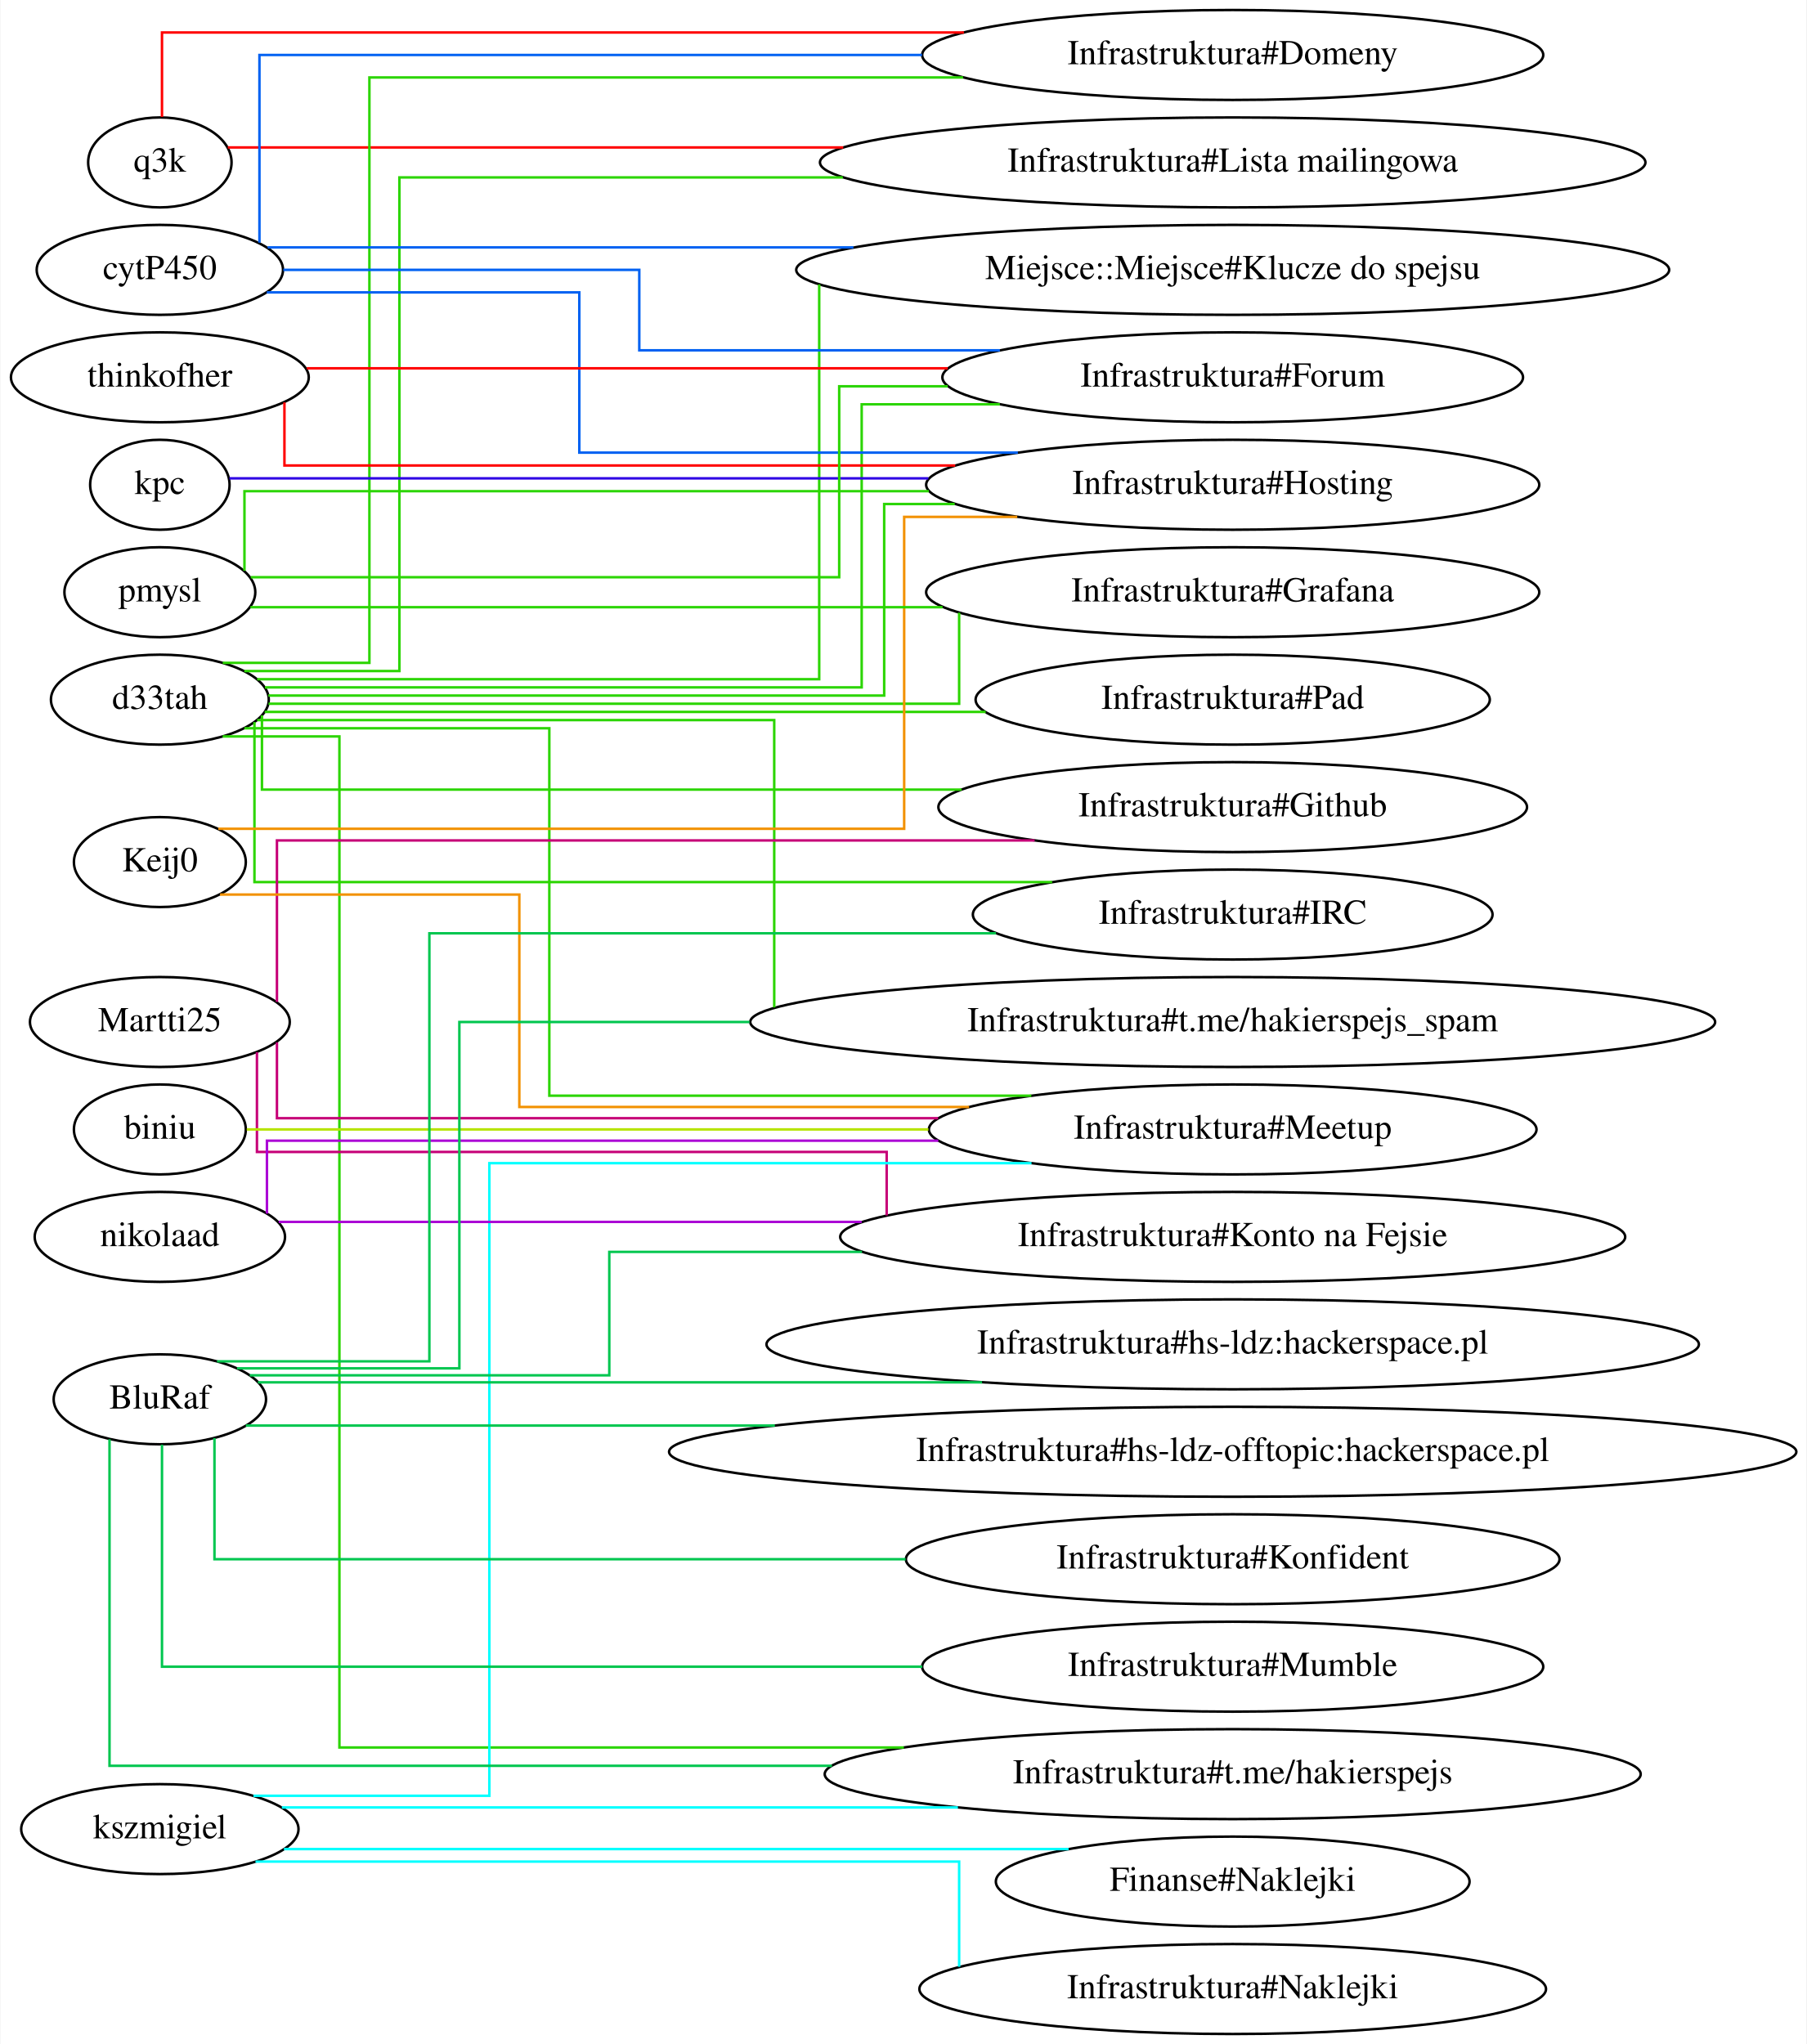
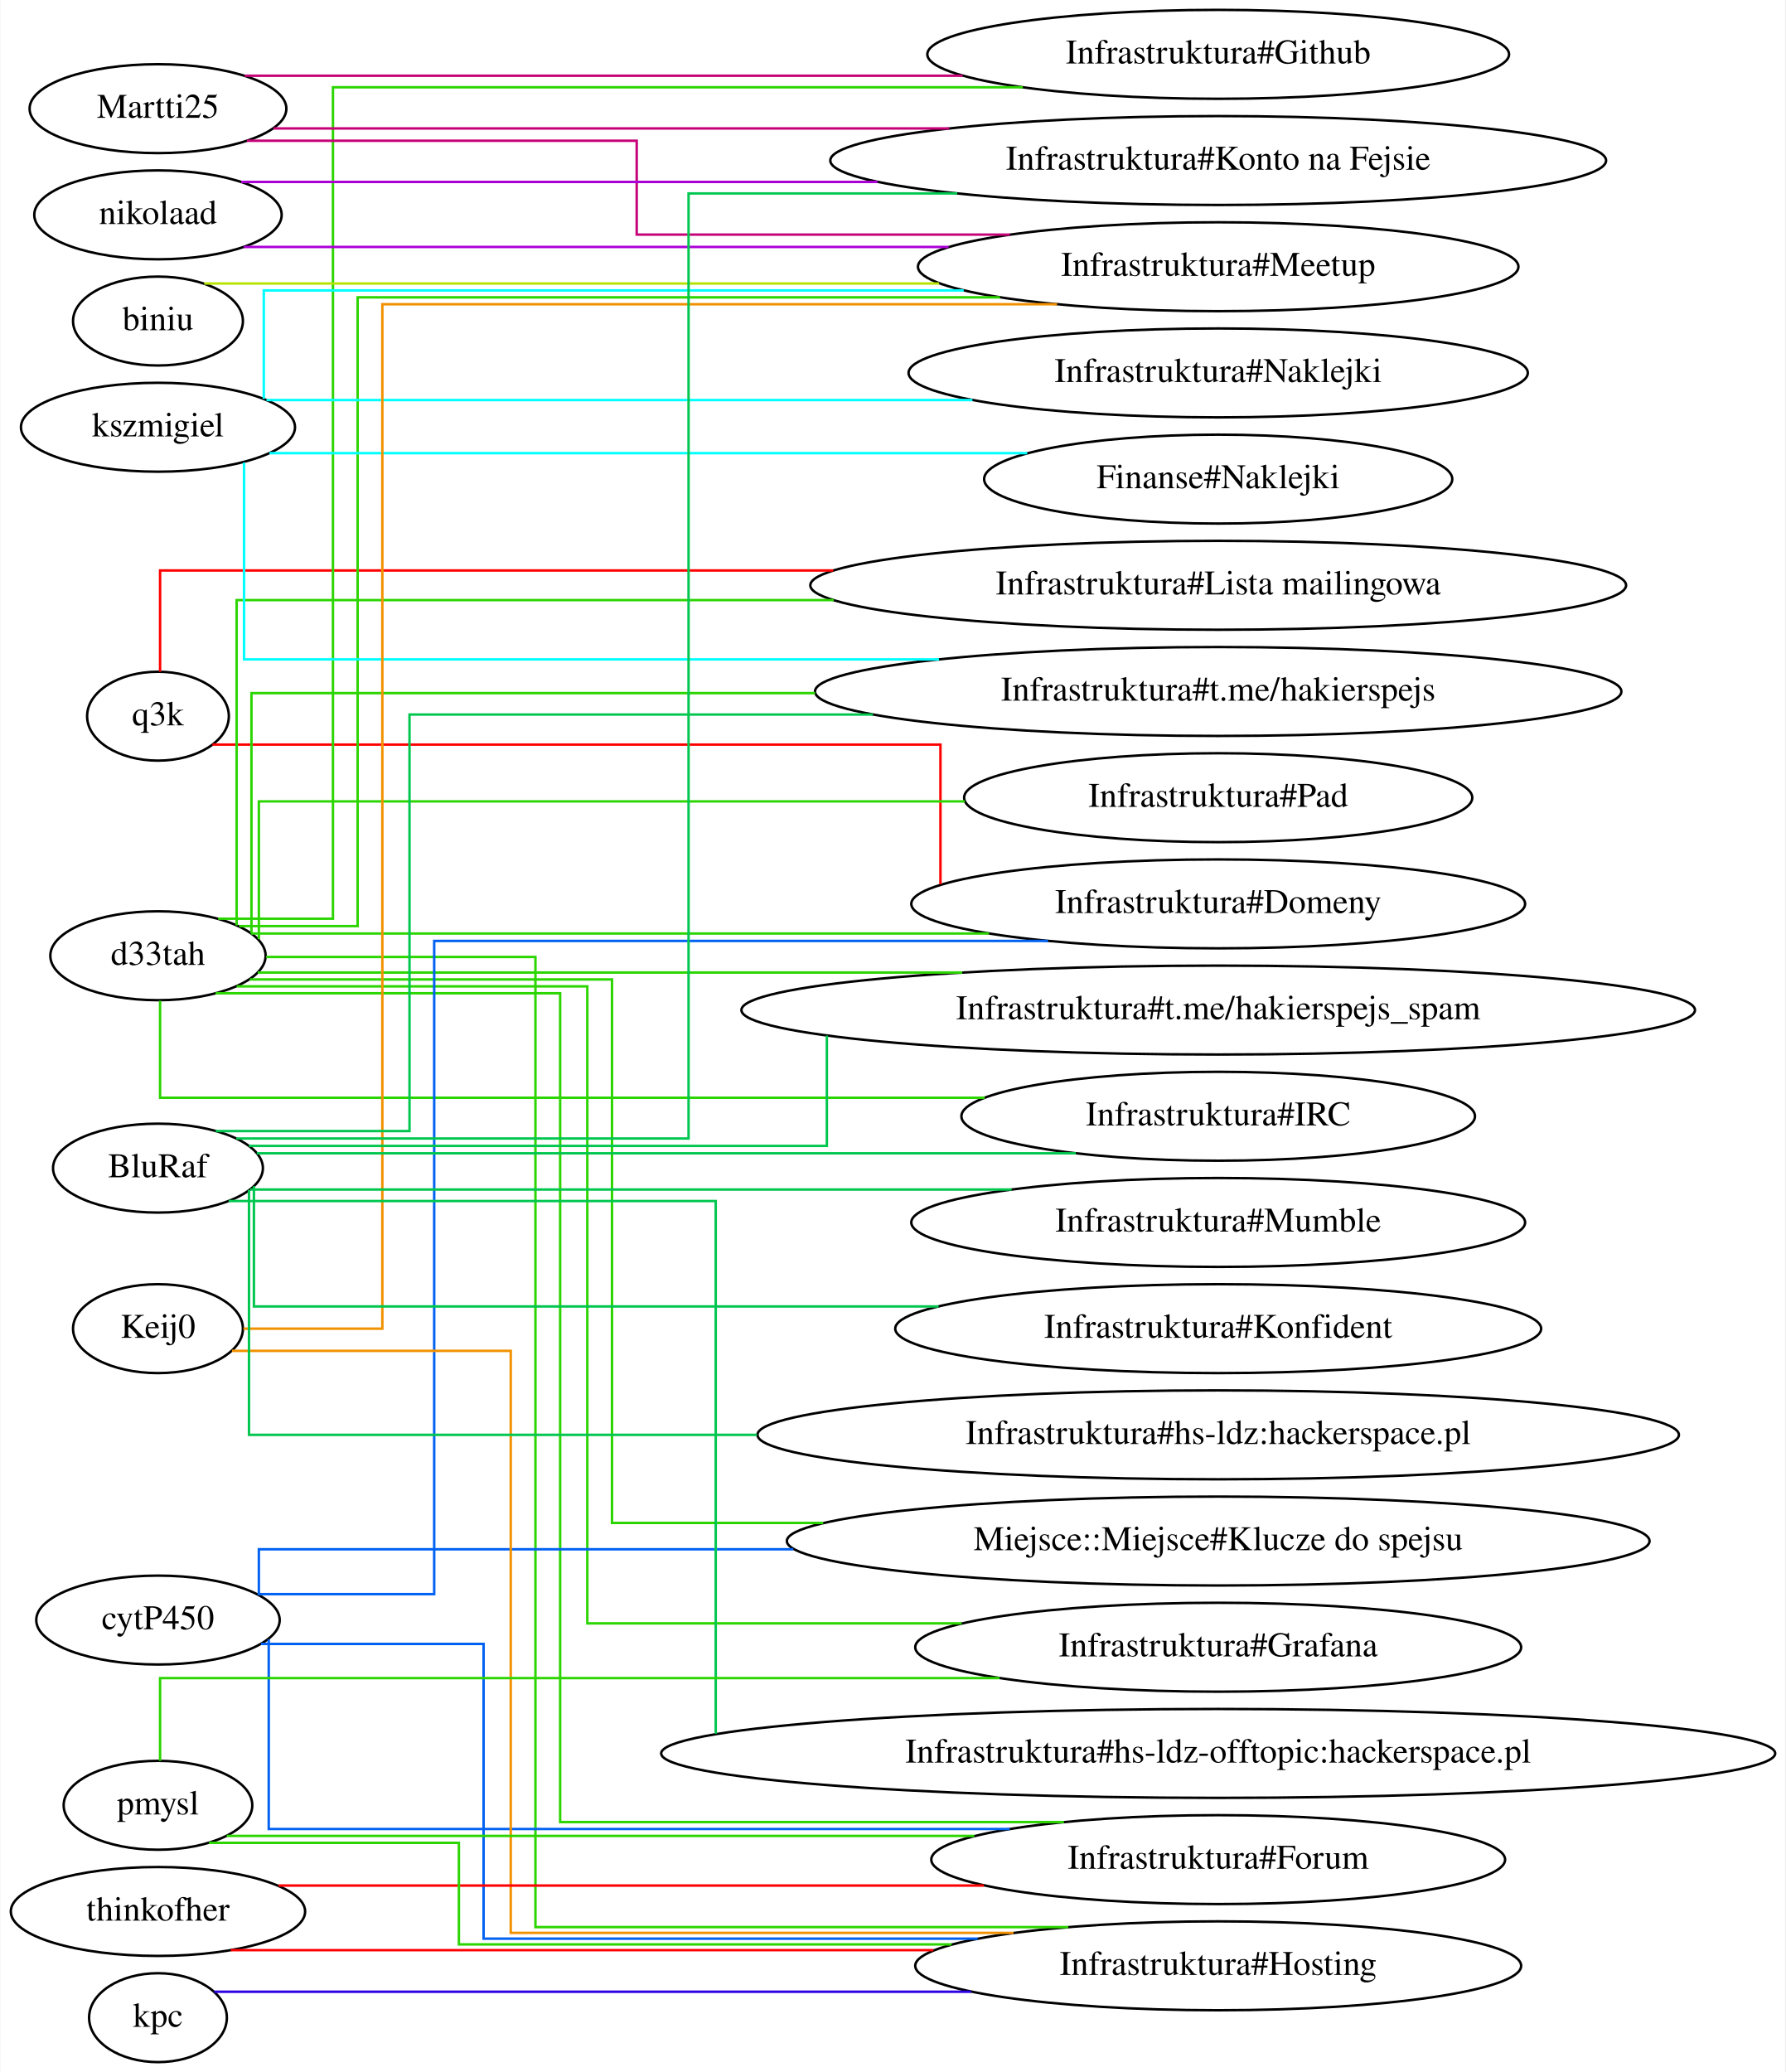
- <svg xmlns="http://www.w3.org/2000/svg" width="723pt" height="818pt" viewBox="0.00 0.00 722.65 818.00">
-   <g id="graph0" class="graph" transform="scale(1 1) rotate(0) translate(4 814)">
-     <polygon fill="#ffffff" stroke="transparent" points="-4,4 -4,-814 718.649,-814 718.649,4 -4,4" />
+ <svg xmlns="http://www.w3.org/2000/svg" width="723pt" height="839pt" viewBox="0.00 0.00 722.65 839.00">
+   <g id="graph0" class="graph" transform="scale(1 1) rotate(0) translate(4 835)">
+     <polygon fill="#ffffff" stroke="transparent" points="-4,4 -4,-835 718.649,-835 718.649,4 -4,4" />
    <g id="node1" class="node">
-       <ellipse fill="none" stroke="#000000" cx="59.795" cy="-749" rx="28.695" ry="18" />
-       <text text-anchor="middle" x="59.795" y="-745.3" font-family="Times,serif" font-size="14.00" fill="#000000">q3k</text>
+       <ellipse fill="none" stroke="#000000" cx="59.795" cy="-545" rx="28.695" ry="18" />
+       <text text-anchor="middle" x="59.795" y="-541.3" font-family="Times,serif" font-size="14.00" fill="#000000">q3k</text>
    </g>
    <g id="node2" class="node">
-       <ellipse fill="none" stroke="#000000" cx="489.119" cy="-749" rx="165.171" ry="18" />
-       <text text-anchor="middle" x="489.119" y="-745.3" font-family="Times,serif" font-size="14.00" fill="#000000">Infrastruktura#Lista mailingowa</text>
+       <ellipse fill="none" stroke="#000000" cx="489.119" cy="-469" rx="124.278" ry="18" />
+       <text text-anchor="middle" x="489.119" y="-465.3" font-family="Times,serif" font-size="14.00" fill="#000000">Infrastruktura#Domeny</text>
    </g>
    <g id="edge1" class="edge">
-       <path fill="none" stroke="#ff0000" d="M86.977,-755C135.915,-755 242.234,-755 333.265,-755" />
+       <path fill="none" stroke="#ff0000" d="M81.824,-533.5C153.679,-533.5 376.649,-533.5 376.649,-533.5 376.649,-533.5 376.649,-494.132 376.649,-476.909" />
    </g>
    <g id="node3" class="node">
-       <ellipse fill="none" stroke="#000000" cx="489.119" cy="-792" rx="124.278" ry="18" />
-       <text text-anchor="middle" x="489.119" y="-788.3" font-family="Times,serif" font-size="14.00" fill="#000000">Infrastruktura#Domeny</text>
+       <ellipse fill="none" stroke="#000000" cx="489.119" cy="-598" rx="165.171" ry="18" />
+       <text text-anchor="middle" x="489.119" y="-594.3" font-family="Times,serif" font-size="14.00" fill="#000000">Infrastruktura#Lista mailingowa</text>
    </g>
    <g id="edge2" class="edge">
-       <path fill="none" stroke="#ff0000" d="M60.649,-767.187C60.649,-782.182 60.649,-801 60.649,-801 60.649,-801 254.63,-801 381.551,-801" />
+       <path fill="none" stroke="#ff0000" d="M60.649,-563.023C60.649,-580.373 60.649,-604 60.649,-604 60.649,-604 210.71,-604 333.22,-604" />
    </g>
    <g id="node4" class="node">
-       <ellipse fill="none" stroke="#000000" cx="59.795" cy="-534" rx="43.592" ry="18" />
-       <text text-anchor="middle" x="59.795" y="-530.3" font-family="Times,serif" font-size="14.00" fill="#000000">d33tah</text>
+       <ellipse fill="none" stroke="#000000" cx="59.795" cy="-448" rx="43.592" ry="18" />
+       <text text-anchor="middle" x="59.795" y="-444.3" font-family="Times,serif" font-size="14.00" fill="#000000">d33tah</text>
+     </g>
+     <g id="edge12" class="edge">
+       <path fill="none" stroke="#2bd500" d="M97.518,-457C163.814,-457 303.021,-457 396.313,-457" />
+     </g>
+     <g id="edge6" class="edge">
+       <path fill="none" stroke="#2bd500" d="M91.649,-460.277C91.649,-495.101 91.649,-592 91.649,-592 91.649,-592 222.038,-592 333.454,-592" />
+     </g>
+     <g id="node5" class="node">
+       <ellipse fill="none" stroke="#000000" cx="489.119" cy="-727" rx="121.578" ry="18" />
+       <text text-anchor="middle" x="489.119" y="-723.3" font-family="Times,serif" font-size="14.00" fill="#000000">Infrastruktura#Meetup</text>
+     </g>
+     <g id="edge3" class="edge">
+       <path fill="none" stroke="#2bd500" d="M92.681,-460C115.066,-460 140.649,-460 140.649,-460 140.649,-460 140.649,-714.6 140.649,-714.6 140.649,-714.6 297.497,-714.6 400.735,-714.6" />
+     </g>
+     <g id="node6" class="node">
+       <ellipse fill="none" stroke="#000000" cx="489.119" cy="-555" rx="163.271" ry="18" />
+       <text text-anchor="middle" x="489.119" y="-551.3" font-family="Times,serif" font-size="14.00" fill="#000000">Infrastruktura#t.me/hakierspejs</text>
+     </g>
+     <g id="edge4" class="edge">
+       <path fill="none" stroke="#2bd500" d="M97.649,-457.066C97.649,-482.78 97.649,-554.333 97.649,-554.333 97.649,-554.333 218.521,-554.333 325.936,-554.333" />
+     </g>
+     <g id="node7" class="node">
+       <ellipse fill="none" stroke="#000000" cx="489.119" cy="-813" rx="117.779" ry="18" />
+       <text text-anchor="middle" x="489.119" y="-809.3" font-family="Times,serif" font-size="14.00" fill="#000000">Infrastruktura#Github</text>
+     </g>
+     <g id="edge5" class="edge">
+       <path fill="none" stroke="#2bd500" d="M84.179,-463C104.675,-463 130.649,-463 130.649,-463 130.649,-463 130.649,-799.667 130.649,-799.667 130.649,-799.667 304.442,-799.667 410.008,-799.667" />
+     </g>
+     <g id="node8" class="node">
+       <ellipse fill="none" stroke="#000000" cx="489.119" cy="-82" rx="116.18" ry="18" />
+       <text text-anchor="middle" x="489.119" y="-78.3" font-family="Times,serif" font-size="14.00" fill="#000000">Infrastruktura#Forum</text>
    </g>
    <g id="edge7" class="edge">
-       <path fill="none" stroke="#2bd500" d="M93.59,-545.455C121.187,-545.455 155.649,-545.455 155.649,-545.455 155.649,-545.455 155.649,-743 155.649,-743 155.649,-743 246.335,-743 333.124,-743" />
+       <path fill="none" stroke="#2bd500" d="M83.128,-432.8C128.159,-432.8 222.649,-432.8 222.649,-432.8 222.649,-432.8 222.649,-97.2 222.649,-97.2 222.649,-97.2 347.884,-97.2 426.644,-97.2" />
+     </g>
+     <g id="node9" class="node">
+       <ellipse fill="none" stroke="#000000" cx="489.119" cy="-168" rx="122.678" ry="18" />
+       <text text-anchor="middle" x="489.119" y="-164.3" font-family="Times,serif" font-size="14.00" fill="#000000">Infrastruktura#Grafana</text>
    </g>
    <g id="edge8" class="edge">
-       <path fill="none" stroke="#2bd500" d="M84.954,-548.727C109.654,-548.727 143.649,-548.727 143.649,-548.727 143.649,-548.727 143.649,-783 143.649,-783 143.649,-783 279.867,-783 381.232,-783" />
-     </g>
-     <g id="node5" class="node">
-       <ellipse fill="none" stroke="#000000" cx="489.119" cy="-491" rx="117.779" ry="18" />
-       <text text-anchor="middle" x="489.119" y="-487.3" font-family="Times,serif" font-size="14.00" fill="#000000">Infrastruktura#Github</text>
-     </g>
-     <g id="edge3" class="edge">
-       <path fill="none" stroke="#2bd500" d="M100.649,-527.729C100.649,-517.415 100.649,-498 100.649,-498 100.649,-498 265.716,-498 380.651,-498" />
-     </g>
-     <g id="node6" class="node">
-       <ellipse fill="none" stroke="#000000" cx="489.119" cy="-706" rx="174.669" ry="18" />
-       <text text-anchor="middle" x="489.119" y="-702.3" font-family="Times,serif" font-size="14.00" fill="#000000">Miejsce::Miejsce#Klucze do spejsu</text>
-     </g>
-     <g id="edge4" class="edge">
-       <path fill="none" stroke="#2bd500" d="M98.727,-542.182C172.123,-542.182 323.649,-542.182 323.649,-542.182 323.649,-542.182 323.649,-670.987 323.649,-700.17" />
-     </g>
-     <g id="node7" class="node">
-       <ellipse fill="none" stroke="#000000" cx="489.119" cy="-362" rx="121.578" ry="18" />
-       <text text-anchor="middle" x="489.119" y="-358.3" font-family="Times,serif" font-size="14.00" fill="#000000">Infrastruktura#Meetup</text>
-     </g>
-     <g id="edge5" class="edge">
-       <path fill="none" stroke="#2bd500" d="M93.613,-522.545C139.451,-522.545 215.649,-522.545 215.649,-522.545 215.649,-522.545 215.649,-375.5 215.649,-375.5 215.649,-375.5 327.882,-375.5 408.548,-375.5" />
-     </g>
-     <g id="node8" class="node">
-       <ellipse fill="none" stroke="#000000" cx="489.119" cy="-405" rx="193.066" ry="18" />
-       <text text-anchor="middle" x="489.119" y="-401.3" font-family="Times,serif" font-size="14.00" fill="#000000">Infrastruktura#t.me/hakierspejs_spam</text>
-     </g>
-     <g id="edge6" class="edge">
-       <path fill="none" stroke="#2bd500" d="M98.751,-525.818C168.076,-525.818 305.649,-525.818 305.649,-525.818 305.649,-525.818 305.649,-434.961 305.649,-410.827" />
-     </g>
-     <g id="node9" class="node">
-       <ellipse fill="none" stroke="#000000" cx="489.119" cy="-534" rx="102.882" ry="18" />
-       <text text-anchor="middle" x="489.119" y="-530.3" font-family="Times,serif" font-size="14.00" fill="#000000">Infrastruktura#Pad</text>
+       <path fill="none" stroke="#2bd500" d="M91.682,-435.6C141.873,-435.6 233.649,-435.6 233.649,-435.6 233.649,-435.6 233.649,-177.667 233.649,-177.667 233.649,-177.667 314.482,-177.667 385.21,-177.667" />
+     </g>
+     <g id="node10" class="node">
+       <ellipse fill="none" stroke="#000000" cx="489.119" cy="-426" rx="193.066" ry="18" />
+       <text text-anchor="middle" x="489.119" y="-422.3" font-family="Times,serif" font-size="14.00" fill="#000000">Infrastruktura#t.me/hakierspejs_spam</text>
    </g>
    <g id="edge9" class="edge">
-       <path fill="none" stroke="#2bd500" d="M101.742,-529.091C168.1,-529.091 299.098,-529.091 390.288,-529.091" />
-     </g>
-     <g id="node10" class="node">
-       <ellipse fill="none" stroke="#000000" cx="489.119" cy="-448" rx="103.981" ry="18" />
-       <text text-anchor="middle" x="489.119" y="-444.3" font-family="Times,serif" font-size="14.00" fill="#000000">Infrastruktura#IRC</text>
+       <path fill="none" stroke="#2bd500" d="M100.184,-441.2C164.894,-441.2 293.825,-441.2 385.487,-441.2" />
+     </g>
+     <g id="node11" class="node">
+       <ellipse fill="none" stroke="#000000" cx="489.119" cy="-512" rx="102.882" ry="18" />
+       <text text-anchor="middle" x="489.119" y="-508.3" font-family="Times,serif" font-size="14.00" fill="#000000">Infrastruktura#Pad</text>
    </g>
    <g id="edge10" class="edge">
-       <path fill="none" stroke="#2bd500" d="M97.649,-525.049C97.649,-505.556 97.649,-461 97.649,-461 97.649,-461 303.748,-461 416.861,-461" />
-     </g>
-     <g id="node11" class="node">
-       <ellipse fill="none" stroke="#000000" cx="489.119" cy="-577" rx="122.678" ry="18" />
-       <text text-anchor="middle" x="489.119" y="-573.3" font-family="Times,serif" font-size="14.00" fill="#000000">Infrastruktura#Grafana</text>
+       <path fill="none" stroke="#2bd500" d="M100.649,-454.689C100.649,-470.812 100.649,-510.5 100.649,-510.5 100.649,-510.5 271.453,-510.5 386.545,-510.5" />
+     </g>
+     <g id="node12" class="node">
+       <ellipse fill="none" stroke="#000000" cx="489.119" cy="-211" rx="174.669" ry="18" />
+       <text text-anchor="middle" x="489.119" y="-207.3" font-family="Times,serif" font-size="14.00" fill="#000000">Miejsce::Miejsce#Klucze do spejsu</text>
    </g>
    <g id="edge11" class="edge">
-       <path fill="none" stroke="#2bd500" d="M103.265,-532.364C190.719,-532.364 379.649,-532.364 379.649,-532.364 379.649,-532.364 379.649,-555.927 379.649,-568.813" />
-     </g>
-     <g id="node12" class="node">
-       <ellipse fill="none" stroke="#000000" cx="489.119" cy="-620" rx="122.678" ry="18" />
-       <text text-anchor="middle" x="489.119" y="-616.3" font-family="Times,serif" font-size="14.00" fill="#000000">Infrastruktura#Hosting</text>
-     </g>
-     <g id="edge12" class="edge">
-       <path fill="none" stroke="#2bd500" d="M103.189,-535.636C184.049,-535.636 349.649,-535.636 349.649,-535.636 349.649,-535.636 349.649,-612.286 349.649,-612.286 349.649,-612.286 361.303,-612.286 377.873,-612.286" />
+       <path fill="none" stroke="#2bd500" d="M97,-438.4C150.723,-438.4 243.649,-438.4 243.649,-438.4 243.649,-438.4 243.649,-218.333 243.649,-218.333 243.649,-218.333 282.428,-218.333 329.158,-218.333" />
    </g>
    <g id="node13" class="node">
-       <ellipse fill="none" stroke="#000000" cx="489.119" cy="-663" rx="116.18" ry="18" />
-       <text text-anchor="middle" x="489.119" y="-659.3" font-family="Times,serif" font-size="14.00" fill="#000000">Infrastruktura#Forum</text>
+       <ellipse fill="none" stroke="#000000" cx="489.119" cy="-39" rx="122.678" ry="18" />
+       <text text-anchor="middle" x="489.119" y="-35.3" font-family="Times,serif" font-size="14.00" fill="#000000">Infrastruktura#Hosting</text>
    </g>
    <g id="edge13" class="edge">
-       <path fill="none" stroke="#2bd500" d="M101.841,-538.909C180.19,-538.909 340.649,-538.909 340.649,-538.909 340.649,-538.909 340.649,-652.2 340.649,-652.2 340.649,-652.2 366.104,-652.2 395.934,-652.2" />
+       <path fill="none" stroke="#2bd500" d="M103.597,-447.5C148.765,-447.5 212.649,-447.5 212.649,-447.5 212.649,-447.5 212.649,-54.667 212.649,-54.667 212.649,-54.667 347.063,-54.667 428.447,-54.667" />
    </g>
    <g id="node14" class="node">
-       <ellipse fill="none" stroke="#000000" cx="489.119" cy="-104" rx="163.271" ry="18" />
-       <text text-anchor="middle" x="489.119" y="-100.3" font-family="Times,serif" font-size="14.00" fill="#000000">Infrastruktura#t.me/hakierspejs</text>
+       <ellipse fill="none" stroke="#000000" cx="489.119" cy="-383" rx="103.981" ry="18" />
+       <text text-anchor="middle" x="489.119" y="-379.3" font-family="Times,serif" font-size="14.00" fill="#000000">Infrastruktura#IRC</text>
    </g>
    <g id="edge14" class="edge">
-       <path fill="none" stroke="#2bd500" d="M84.926,-519.273C105.647,-519.273 131.649,-519.273 131.649,-519.273 131.649,-519.273 131.649,-114.667 131.649,-114.667 131.649,-114.667 255.607,-114.667 357.534,-114.667" />
+       <path fill="none" stroke="#2bd500" d="M60.649,-429.807C60.649,-412.961 60.649,-390.5 60.649,-390.5 60.649,-390.5 268.38,-390.5 394.559,-390.5" />
    </g>
    <g id="node15" class="node">
-       <ellipse fill="none" stroke="#000000" cx="59.795" cy="-706" rx="49.291" ry="18" />
-       <text text-anchor="middle" x="59.795" y="-702.3" font-family="Times,serif" font-size="14.00" fill="#000000">cytP450</text>
+       <ellipse fill="none" stroke="#000000" cx="59.795" cy="-179" rx="49.291" ry="18" />
+       <text text-anchor="middle" x="59.795" y="-175.3" font-family="Times,serif" font-size="14.00" fill="#000000">cytP450</text>
+     </g>
+     <g id="edge15" class="edge">
+       <path fill="none" stroke="#0061f2" d="M100.177,-189.5C132.216,-189.5 171.649,-189.5 171.649,-189.5 171.649,-189.5 171.649,-454 171.649,-454 171.649,-454 326.863,-454 420.233,-454" />
    </g>
    <g id="edge18" class="edge">
-       <path fill="none" stroke="#0061f2" d="M99.649,-716.892C99.649,-740.033 99.649,-792 99.649,-792 99.649,-792 250.837,-792 364.818,-792" />
-     </g>
-     <g id="edge15" class="edge">
-       <path fill="none" stroke="#0061f2" d="M102.926,-715C157.467,-715 254.287,-715 337.335,-715" />
+       <path fill="none" stroke="#0061f2" d="M104.649,-171.193C104.649,-150.249 104.649,-94.4 104.649,-94.4 104.649,-94.4 291.571,-94.4 404.746,-94.4" />
+     </g>
+     <g id="edge17" class="edge">
+       <path fill="none" stroke="#0061f2" d="M100.649,-189.349C100.649,-197.56 100.649,-207.667 100.649,-207.667 100.649,-207.667 213.126,-207.667 317.034,-207.667" />
    </g>
    <g id="edge16" class="edge">
-       <path fill="none" stroke="#0061f2" d="M102.586,-697C152.317,-697 227.649,-697 227.649,-697 227.649,-697 227.649,-632.857 227.649,-632.857 227.649,-632.857 326.934,-632.857 403.142,-632.857" />
-     </g>
-     <g id="edge17" class="edge">
-       <path fill="none" stroke="#0061f2" d="M109.202,-706C166.047,-706 251.649,-706 251.649,-706 251.649,-706 251.649,-673.8 251.649,-673.8 251.649,-673.8 329.418,-673.8 395.947,-673.8" />
+       <path fill="none" stroke="#0061f2" d="M101.514,-169.333C140.144,-169.333 191.649,-169.333 191.649,-169.333 191.649,-169.333 191.649,-50 191.649,-50 191.649,-50 304.962,-50 391.717,-50" />
    </g>
    <g id="node16" class="node">
-       <ellipse fill="none" stroke="#000000" cx="59.795" cy="-405" rx="51.991" ry="18" />
-       <text text-anchor="middle" x="59.795" y="-401.3" font-family="Times,serif" font-size="14.00" fill="#000000">Martti25</text>
+       <ellipse fill="none" stroke="#000000" cx="59.795" cy="-791" rx="51.991" ry="18" />
+       <text text-anchor="middle" x="59.795" y="-787.3" font-family="Times,serif" font-size="14.00" fill="#000000">Martti25</text>
    </g>
    <g id="edge19" class="edge">
-       <path fill="none" stroke="#c60077" d="M106.649,-413.054C106.649,-431.974 106.649,-477.667 106.649,-477.667 106.649,-477.667 297.844,-477.667 409.871,-477.667" />
+       <path fill="none" stroke="#c60077" d="M95.803,-778C151.864,-778 253.649,-778 253.649,-778 253.649,-778 253.649,-740 253.649,-740 253.649,-740 337.209,-740 404.774,-740" />
    </g>
    <g id="edge20" class="edge">
-       <path fill="none" stroke="#c60077" d="M106.649,-396.835C106.649,-385.534 106.649,-366.5 106.649,-366.5 106.649,-366.5 258.866,-366.5 371.245,-366.5" />
+       <path fill="none" stroke="#c60077" d="M94.928,-804.333C157.711,-804.333 291.398,-804.333 385.622,-804.333" />
    </g>
    <g id="node17" class="node">
-       <ellipse fill="none" stroke="#000000" cx="489.119" cy="-319" rx="157.072" ry="18" />
-       <text text-anchor="middle" x="489.119" y="-315.3" font-family="Times,serif" font-size="14.00" fill="#000000">Infrastruktura#Konto na Fejsie</text>
+       <ellipse fill="none" stroke="#000000" cx="489.119" cy="-770" rx="157.072" ry="18" />
+       <text text-anchor="middle" x="489.119" y="-766.3" font-family="Times,serif" font-size="14.00" fill="#000000">Infrastruktura#Konto na Fejsie</text>
    </g>
    <g id="edge21" class="edge">
-       <path fill="none" stroke="#c60077" d="M98.649,-392.94C98.649,-377.578 98.649,-353 98.649,-353 98.649,-353 350.649,-353 350.649,-353 350.649,-353 350.649,-337.652 350.649,-327.58" />
+       <path fill="none" stroke="#c60077" d="M106.557,-783C171.755,-783 291.892,-783 380.202,-783" />
    </g>
    <g id="node18" class="node">
-       <ellipse fill="none" stroke="#000000" cx="59.795" cy="-362" rx="34.394" ry="18" />
-       <text text-anchor="middle" x="59.795" y="-358.3" font-family="Times,serif" font-size="14.00" fill="#000000">biniu</text>
+       <ellipse fill="none" stroke="#000000" cx="59.795" cy="-705" rx="34.394" ry="18" />
+       <text text-anchor="middle" x="59.795" y="-701.3" font-family="Times,serif" font-size="14.00" fill="#000000">biniu</text>
    </g>
    <g id="edge22" class="edge">
-       <path fill="none" stroke="#b6e400" d="M94.564,-362C153.254,-362 274.638,-362 367.364,-362" />
+       <path fill="none" stroke="#b6e400" d="M78.518,-720.2C129.357,-720.2 273.058,-720.2 376.114,-720.2" />
    </g>
    <g id="node19" class="node">
-       <ellipse fill="none" stroke="#000000" cx="59.795" cy="-82" rx="55.491" ry="18" />
-       <text text-anchor="middle" x="59.795" y="-78.3" font-family="Times,serif" font-size="14.00" fill="#000000">kszmigiel</text>
+       <ellipse fill="none" stroke="#000000" cx="59.795" cy="-662" rx="55.491" ry="18" />
+       <text text-anchor="middle" x="59.795" y="-658.3" font-family="Times,serif" font-size="14.00" fill="#000000">kszmigiel</text>
+     </g>
+     <g id="edge23" class="edge">
+       <path fill="none" stroke="#00ffff" d="M102.649,-673.479C102.649,-689.706 102.649,-717.4 102.649,-717.4 102.649,-717.4 271.574,-717.4 386.06,-717.4" />
    </g>
    <g id="edge25" class="edge">
-       <path fill="none" stroke="#00ffff" d="M97.226,-95.333C136.208,-95.333 191.649,-95.333 191.649,-95.333 191.649,-95.333 191.649,-348.5 191.649,-348.5 191.649,-348.5 320.523,-348.5 408.62,-348.5" />
+       <path fill="none" stroke="#00ffff" d="M94.649,-647.723C94.649,-621.427 94.649,-568 94.649,-568 94.649,-568 259.515,-568 376.08,-568" />
+     </g>
+     <g id="node20" class="node">
+       <ellipse fill="none" stroke="#000000" cx="489.119" cy="-641" rx="94.783" ry="18" />
+       <text text-anchor="middle" x="489.119" y="-637.3" font-family="Times,serif" font-size="14.00" fill="#000000">Finanse#Naklejki</text>
+     </g>
+     <g id="edge24" class="edge">
+       <path fill="none" stroke="#00ffff" d="M104.928,-651.5C177.804,-651.5 322.247,-651.5 411.773,-651.5" />
+     </g>
+     <g id="node21" class="node">
+       <ellipse fill="none" stroke="#000000" cx="489.119" cy="-684" rx="125.378" ry="18" />
+       <text text-anchor="middle" x="489.119" y="-680.3" font-family="Times,serif" font-size="14.00" fill="#000000">Infrastruktura#Naklejki</text>
    </g>
    <g id="edge26" class="edge">
-       <path fill="none" stroke="#00ffff" d="M108.626,-90.667C174.009,-90.667 291.874,-90.667 379.156,-90.667" />
-     </g>
-     <g id="node20" class="node">
-       <ellipse fill="none" stroke="#000000" cx="489.119" cy="-18" rx="125.378" ry="18" />
-       <text text-anchor="middle" x="489.119" y="-14.3" font-family="Times,serif" font-size="14.00" fill="#000000">Infrastruktura#Naklejki</text>
-     </g>
-     <g id="edge23" class="edge">
-       <path fill="none" stroke="#00ffff" d="M98.059,-69C182.959,-69 379.649,-69 379.649,-69 379.649,-69 379.649,-41.495 379.649,-26.884" />
-     </g>
-     <g id="node21" class="node">
-       <ellipse fill="none" stroke="#000000" cx="489.119" cy="-61" rx="94.783" ry="18" />
-       <text text-anchor="middle" x="489.119" y="-57.3" font-family="Times,serif" font-size="14.00" fill="#000000">Finanse#Naklejki</text>
-     </g>
-     <g id="edge24" class="edge">
-       <path fill="none" stroke="#00ffff" d="M109.463,-74C187.048,-74 337.043,-74 423.458,-74" />
+       <path fill="none" stroke="#00ffff" d="M103.722,-673C170.507,-673 299.339,-673 389.598,-673" />
    </g>
    <g id="node22" class="node">
-       <ellipse fill="none" stroke="#000000" cx="59.795" cy="-319" rx="50.091" ry="18" />
-       <text text-anchor="middle" x="59.795" y="-315.3" font-family="Times,serif" font-size="14.00" fill="#000000">nikolaad</text>
+       <ellipse fill="none" stroke="#000000" cx="59.795" cy="-748" rx="50.091" ry="18" />
+       <text text-anchor="middle" x="59.795" y="-744.3" font-family="Times,serif" font-size="14.00" fill="#000000">nikolaad</text>
    </g>
    <g id="edge27" class="edge">
-       <path fill="none" stroke="#ab00d5" d="M102.649,-328.32C102.649,-339.714 102.649,-357.5 102.649,-357.5 102.649,-357.5 257.651,-357.5 371.329,-357.5" />
+       <path fill="none" stroke="#ab00d5" d="M94.564,-735C155.949,-735 285.917,-735 379.947,-735" />
    </g>
    <g id="edge28" class="edge">
-       <path fill="none" stroke="#ab00d5" d="M107.38,-325C163.379,-325 259.078,-325 340.644,-325" />
+       <path fill="none" stroke="#ab00d5" d="M93.483,-761.333C148.437,-761.333 260.353,-761.333 351.174,-761.333" />
    </g>
    <g id="node23" class="node">
-       <ellipse fill="none" stroke="#000000" cx="59.795" cy="-469" rx="34.394" ry="18" />
-       <text text-anchor="middle" x="59.795" y="-465.3" font-family="Times,serif" font-size="14.00" fill="#000000">Keij0</text>
+       <ellipse fill="none" stroke="#000000" cx="59.795" cy="-297" rx="34.394" ry="18" />
+       <text text-anchor="middle" x="59.795" y="-293.3" font-family="Times,serif" font-size="14.00" fill="#000000">Keij0</text>
+     </g>
+     <g id="edge29" class="edge">
+       <path fill="none" stroke="#f29100" d="M94.402,-297C120.078,-297 150.649,-297 150.649,-297 150.649,-297 150.649,-711.8 150.649,-711.8 150.649,-711.8 325.503,-711.8 423.859,-711.8" />
    </g>
    <g id="edge30" class="edge">
-       <path fill="none" stroke="#f29100" d="M83.873,-456C124.825,-456 203.649,-456 203.649,-456 203.649,-456 203.649,-371 203.649,-371 203.649,-371 302.312,-371 383.632,-371" />
-     </g>
-     <g id="edge29" class="edge">
-       <path fill="none" stroke="#f29100" d="M83.167,-482.333C153.383,-482.333 357.649,-482.333 357.649,-482.333 357.649,-482.333 357.649,-607.143 357.649,-607.143 357.649,-607.143 378.113,-607.143 402.894,-607.143" />
+       <path fill="none" stroke="#f29100" d="M89.742,-288C131.631,-288 202.649,-288 202.649,-288 202.649,-288 202.649,-52.333 202.649,-52.333 202.649,-52.333 321.655,-52.333 406.26,-52.333" />
    </g>
    <g id="node24" class="node">
-       <ellipse fill="none" stroke="#000000" cx="59.795" cy="-254" rx="42.494" ry="18" />
-       <text text-anchor="middle" x="59.795" y="-250.3" font-family="Times,serif" font-size="14.00" fill="#000000">BluRaf</text>
+       <ellipse fill="none" stroke="#000000" cx="59.795" cy="-362" rx="42.494" ry="18" />
+       <text text-anchor="middle" x="59.795" y="-358.3" font-family="Times,serif" font-size="14.00" fill="#000000">BluRaf</text>
+     </g>
+     <g id="edge31" class="edge">
+       <path fill="none" stroke="#00c64f" d="M83.162,-377C113.233,-377 161.649,-377 161.649,-377 161.649,-377 161.649,-545.667 161.649,-545.667 161.649,-545.667 260.287,-545.667 349.293,-545.667" />
    </g>
    <g id="edge33" class="edge">
-       <path fill="none" stroke="#00c64f" d="M90.66,-266.4C126.172,-266.4 179.649,-266.4 179.649,-266.4 179.649,-266.4 179.649,-405 179.649,-405 179.649,-405 233.209,-405 295.765,-405" />
+       <path fill="none" stroke="#00c64f" d="M96.605,-371C170.662,-371 330.649,-371 330.649,-371 330.649,-371 330.649,-399.723 330.649,-415.655" />
+     </g>
+     <g id="edge38" class="edge">
+       <path fill="none" stroke="#00c64f" d="M99.799,-368C176.195,-368 343.102,-368 431.512,-368" />
+     </g>
+     <g id="edge32" class="edge">
+       <path fill="none" stroke="#00c64f" d="M91.497,-374C151.263,-374 274.649,-374 274.649,-374 274.649,-374 274.649,-756.667 274.649,-756.667 274.649,-756.667 329.319,-756.667 383.455,-756.667" />
+     </g>
+     <g id="node25" class="node">
+       <ellipse fill="none" stroke="#000000" cx="489.119" cy="-125" rx="225.56" ry="18" />
+       <text text-anchor="middle" x="489.119" y="-121.3" font-family="Times,serif" font-size="14.00" fill="#000000">Infrastruktura#hs-ldz-offtopic:hackerspace.pl</text>
+     </g>
+     <g id="edge34" class="edge">
+       <path fill="none" stroke="#00c64f" d="M88.399,-348.667C149.174,-348.667 285.649,-348.667 285.649,-348.667 285.649,-348.667 285.649,-172.804 285.649,-132.96" />
+     </g>
+     <g id="node26" class="node">
+       <ellipse fill="none" stroke="#000000" cx="489.119" cy="-340" rx="124.278" ry="18" />
+       <text text-anchor="middle" x="489.119" y="-336.3" font-family="Times,serif" font-size="14.00" fill="#000000">Infrastruktura#Mumble</text>
+     </g>
+     <g id="edge35" class="edge">
+       <path fill="none" stroke="#00c64f" d="M97.143,-353.333C165.486,-353.333 312.203,-353.333 405.476,-353.333" />
+     </g>
+     <g id="node27" class="node">
+       <ellipse fill="none" stroke="#000000" cx="489.119" cy="-297" rx="130.777" ry="18" />
+       <text text-anchor="middle" x="489.119" y="-293.3" font-family="Times,serif" font-size="14.00" fill="#000000">Infrastruktura#Konfident</text>
    </g>
    <g id="edge36" class="edge">
-       <path fill="none" stroke="#00c64f" d="M82.668,-269.2C114.328,-269.2 167.649,-269.2 167.649,-269.2 167.649,-269.2 167.649,-440.5 167.649,-440.5 167.649,-440.5 299.581,-440.5 394.406,-440.5" />
-     </g>
-     <g id="edge38" class="edge">
-       <path fill="none" stroke="#00c64f" d="M39.649,-238.025C39.649,-200.012 39.649,-107.333 39.649,-107.333 39.649,-107.333 199.673,-107.333 328.754,-107.333" />
-     </g>
-     <g id="edge34" class="edge">
-       <path fill="none" stroke="#00c64f" d="M95.759,-263.6C148.245,-263.6 239.649,-263.6 239.649,-263.6 239.649,-263.6 239.649,-313 239.649,-313 239.649,-313 287.187,-313 340.759,-313" />
-     </g>
-     <g id="node25" class="node">
-       <ellipse fill="none" stroke="#000000" cx="489.119" cy="-190" rx="130.777" ry="18" />
-       <text text-anchor="middle" x="489.119" y="-186.3" font-family="Times,serif" font-size="14.00" fill="#000000">Infrastruktura#Konfident</text>
-     </g>
-     <g id="edge31" class="edge">
-       <path fill="none" stroke="#00c64f" d="M81.649,-238.507C81.649,-219.566 81.649,-190 81.649,-190 81.649,-190 239.081,-190 358.231,-190" />
-     </g>
-     <g id="node26" class="node">
-       <ellipse fill="none" stroke="#000000" cx="489.119" cy="-147" rx="124.278" ry="18" />
-       <text text-anchor="middle" x="489.119" y="-143.3" font-family="Times,serif" font-size="14.00" fill="#000000">Infrastruktura#Mumble</text>
-     </g>
-     <g id="edge32" class="edge">
-       <path fill="none" stroke="#00c64f" d="M60.649,-235.849C60.649,-205.321 60.649,-147 60.649,-147 60.649,-147 238.375,-147 364.9,-147" />
-     </g>
-     <g id="node27" class="node">
-       <ellipse fill="none" stroke="#000000" cx="489.119" cy="-276" rx="186.567" ry="18" />
-       <text text-anchor="middle" x="489.119" y="-272.3" font-family="Times,serif" font-size="14.00" fill="#000000">Infrastruktura#hs-ldz:hackerspace.pl</text>
-     </g>
-     <g id="edge35" class="edge">
-       <path fill="none" stroke="#00c64f" d="M99.032,-260.8C164.134,-260.8 296.442,-260.8 388.829,-260.8" />
+       <path fill="none" stroke="#00c64f" d="M98.649,-354.679C98.649,-339.5 98.649,-306 98.649,-306 98.649,-306 260.613,-306 375.917,-306" />
    </g>
    <g id="node28" class="node">
-       <ellipse fill="none" stroke="#000000" cx="489.119" cy="-233" rx="225.56" ry="18" />
-       <text text-anchor="middle" x="489.119" y="-229.3" font-family="Times,serif" font-size="14.00" fill="#000000">Infrastruktura#hs-ldz-offtopic:hackerspace.pl</text>
+       <ellipse fill="none" stroke="#000000" cx="489.119" cy="-254" rx="186.567" ry="18" />
+       <text text-anchor="middle" x="489.119" y="-250.3" font-family="Times,serif" font-size="14.00" fill="#000000">Infrastruktura#hs-ldz:hackerspace.pl</text>
    </g>
    <g id="edge37" class="edge">
-       <path fill="none" stroke="#00c64f" d="M94.202,-243.5C140.465,-243.5 226.147,-243.5 305.908,-243.5" />
+       <path fill="none" stroke="#00c64f" d="M96.649,-353.162C96.649,-327.368 96.649,-254 96.649,-254 96.649,-254 201.193,-254 302.367,-254" />
    </g>
    <g id="node29" class="node">
-       <ellipse fill="none" stroke="#000000" cx="59.795" cy="-620" rx="27.895" ry="18" />
-       <text text-anchor="middle" x="59.795" y="-616.3" font-family="Times,serif" font-size="14.00" fill="#000000">kpc</text>
+       <ellipse fill="none" stroke="#000000" cx="59.795" cy="-18" rx="27.895" ry="18" />
+       <text text-anchor="middle" x="59.795" y="-14.3" font-family="Times,serif" font-size="14.00" fill="#000000">kpc</text>
    </g>
    <g id="edge39" class="edge">
-       <path fill="none" stroke="#2e00e4" d="M87.633,-622.571C143.191,-622.571 270.781,-622.571 367.325,-622.571" />
+       <path fill="none" stroke="#2e00e4" d="M82.574,-28.5C139.001,-28.5 287.994,-28.5 389.052,-28.5" />
    </g>
    <g id="node30" class="node">
-       <ellipse fill="none" stroke="#000000" cx="59.795" cy="-663" rx="59.59" ry="18" />
-       <text text-anchor="middle" x="59.795" y="-659.3" font-family="Times,serif" font-size="14.00" fill="#000000">thinkofher</text>
+       <ellipse fill="none" stroke="#000000" cx="59.795" cy="-61" rx="59.59" ry="18" />
+       <text text-anchor="middle" x="59.795" y="-57.3" font-family="Times,serif" font-size="14.00" fill="#000000">thinkofher</text>
+     </g>
+     <g id="edge41" class="edge">
+       <path fill="none" stroke="#ff0000" d="M108.626,-71.5C177.855,-71.5 305.922,-71.5 394.224,-71.5" />
    </g>
    <g id="edge40" class="edge">
-       <path fill="none" stroke="#ff0000" d="M109.649,-652.983C109.649,-642.551 109.649,-627.714 109.649,-627.714 109.649,-627.714 266.097,-627.714 378.085,-627.714" />
-     </g>
-     <g id="edge41" class="edge">
-       <path fill="none" stroke="#ff0000" d="M118.59,-666.6C184.385,-666.6 292.566,-666.6 375.095,-666.6" />
+       <path fill="none" stroke="#ff0000" d="M89.304,-45.333C146.99,-45.333 277.476,-45.333 373.766,-45.333" />
    </g>
    <g id="node31" class="node">
-       <ellipse fill="none" stroke="#000000" cx="59.795" cy="-577" rx="38.194" ry="18" />
-       <text text-anchor="middle" x="59.795" y="-573.3" font-family="Times,serif" font-size="14.00" fill="#000000">pmysl</text>
+       <ellipse fill="none" stroke="#000000" cx="59.795" cy="-104" rx="38.194" ry="18" />
+       <text text-anchor="middle" x="59.795" y="-100.3" font-family="Times,serif" font-size="14.00" fill="#000000">pmysl</text>
    </g>
    <g id="edge44" class="edge">
-       <path fill="none" stroke="#2bd500" d="M96.029,-571C156.474,-571 280.38,-571 373.012,-571" />
+       <path fill="none" stroke="#2bd500" d="M87.633,-91.6C147.744,-91.6 292.174,-91.6 390.375,-91.6" />
    </g>
    <g id="edge42" class="edge">
-       <path fill="none" stroke="#2bd500" d="M93.649,-585.574C93.649,-597.441 93.649,-617.429 93.649,-617.429 93.649,-617.429 251.284,-617.429 367.508,-617.429" />
+       <path fill="none" stroke="#2bd500" d="M60.649,-122.012C60.649,-136.863 60.649,-155.5 60.649,-155.5 60.649,-155.5 275.135,-155.5 400.6,-155.5" />
    </g>
    <g id="edge43" class="edge">
-       <path fill="none" stroke="#2bd500" d="M96.176,-583C170.254,-583 331.649,-583 331.649,-583 331.649,-583 331.649,-659.4 331.649,-659.4 331.649,-659.4 350.469,-659.4 375.096,-659.4" />
+       <path fill="none" stroke="#2bd500" d="M80.466,-88.8C115.231,-88.8 181.649,-88.8 181.649,-88.8 181.649,-88.8 181.649,-47.667 181.649,-47.667 181.649,-47.667 292.555,-47.667 381.149,-47.667" />
    </g>
  </g>
</svg>
